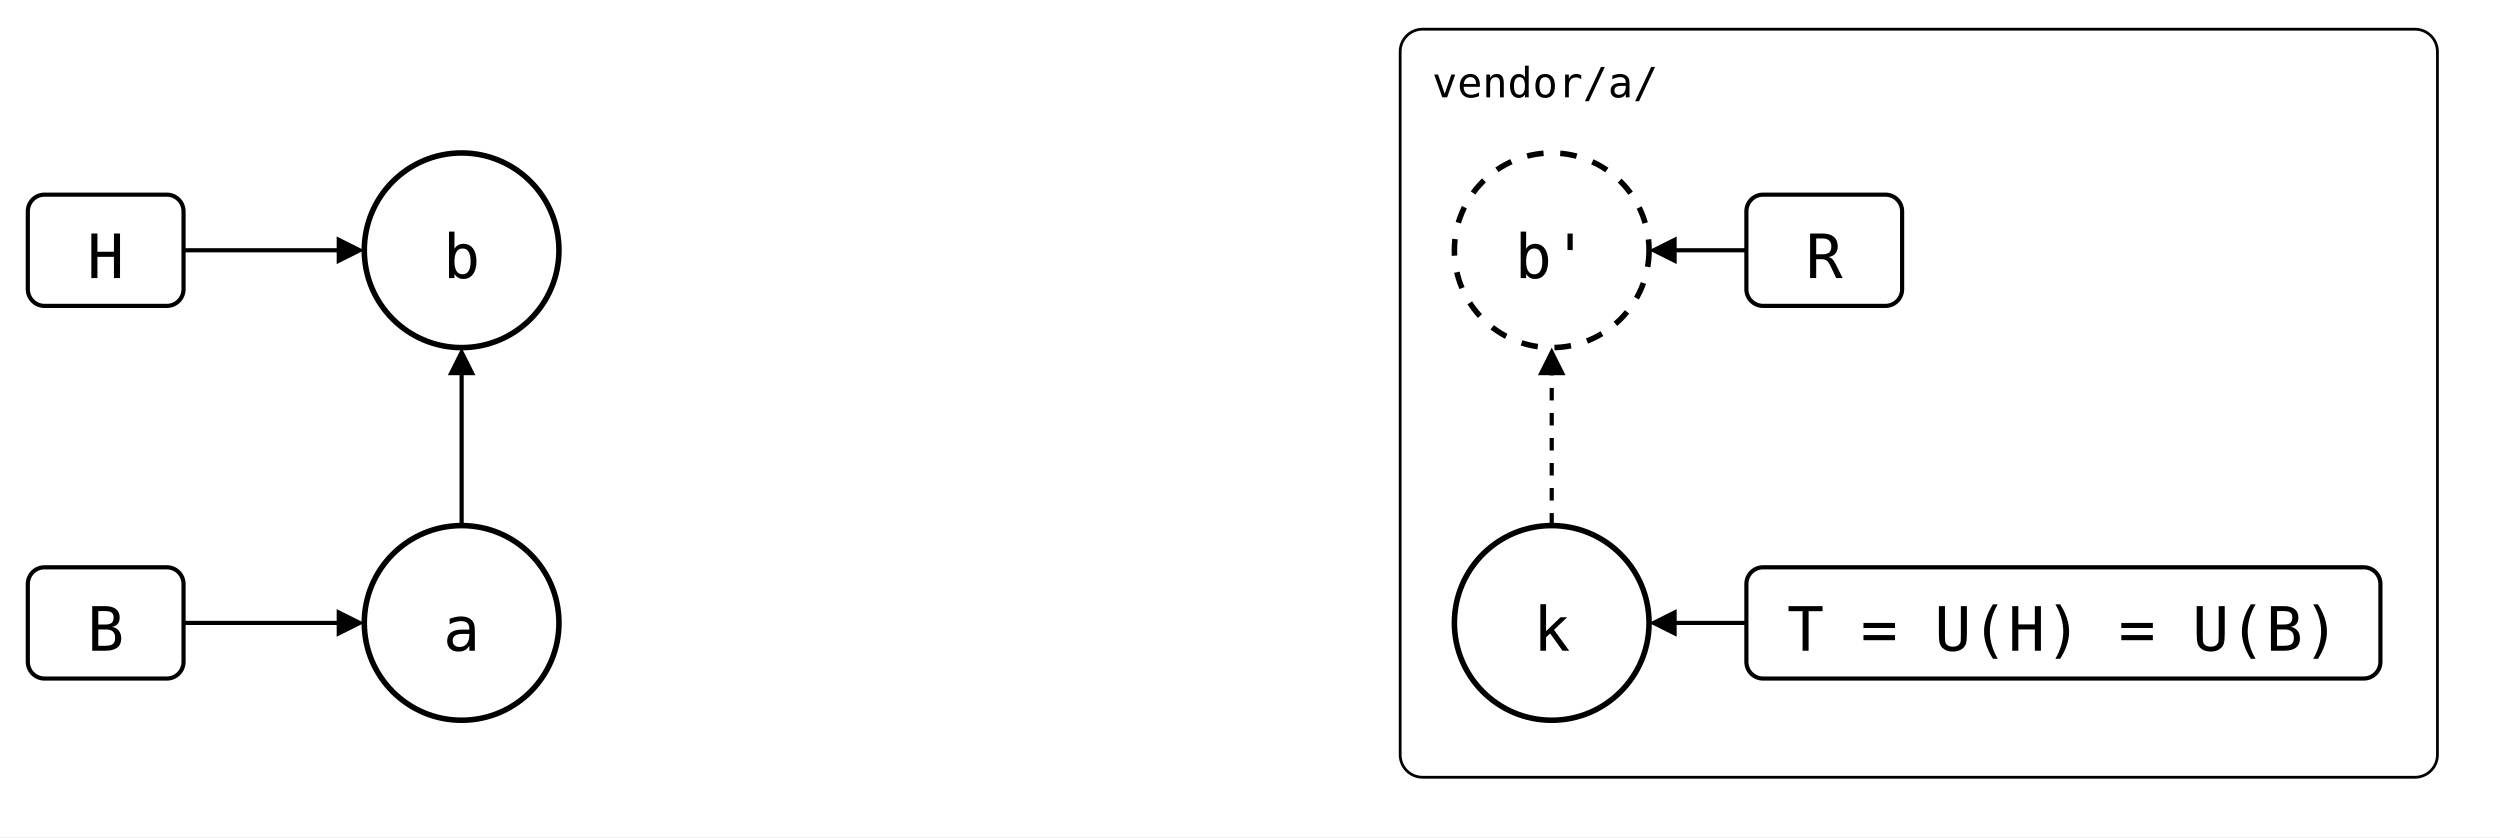
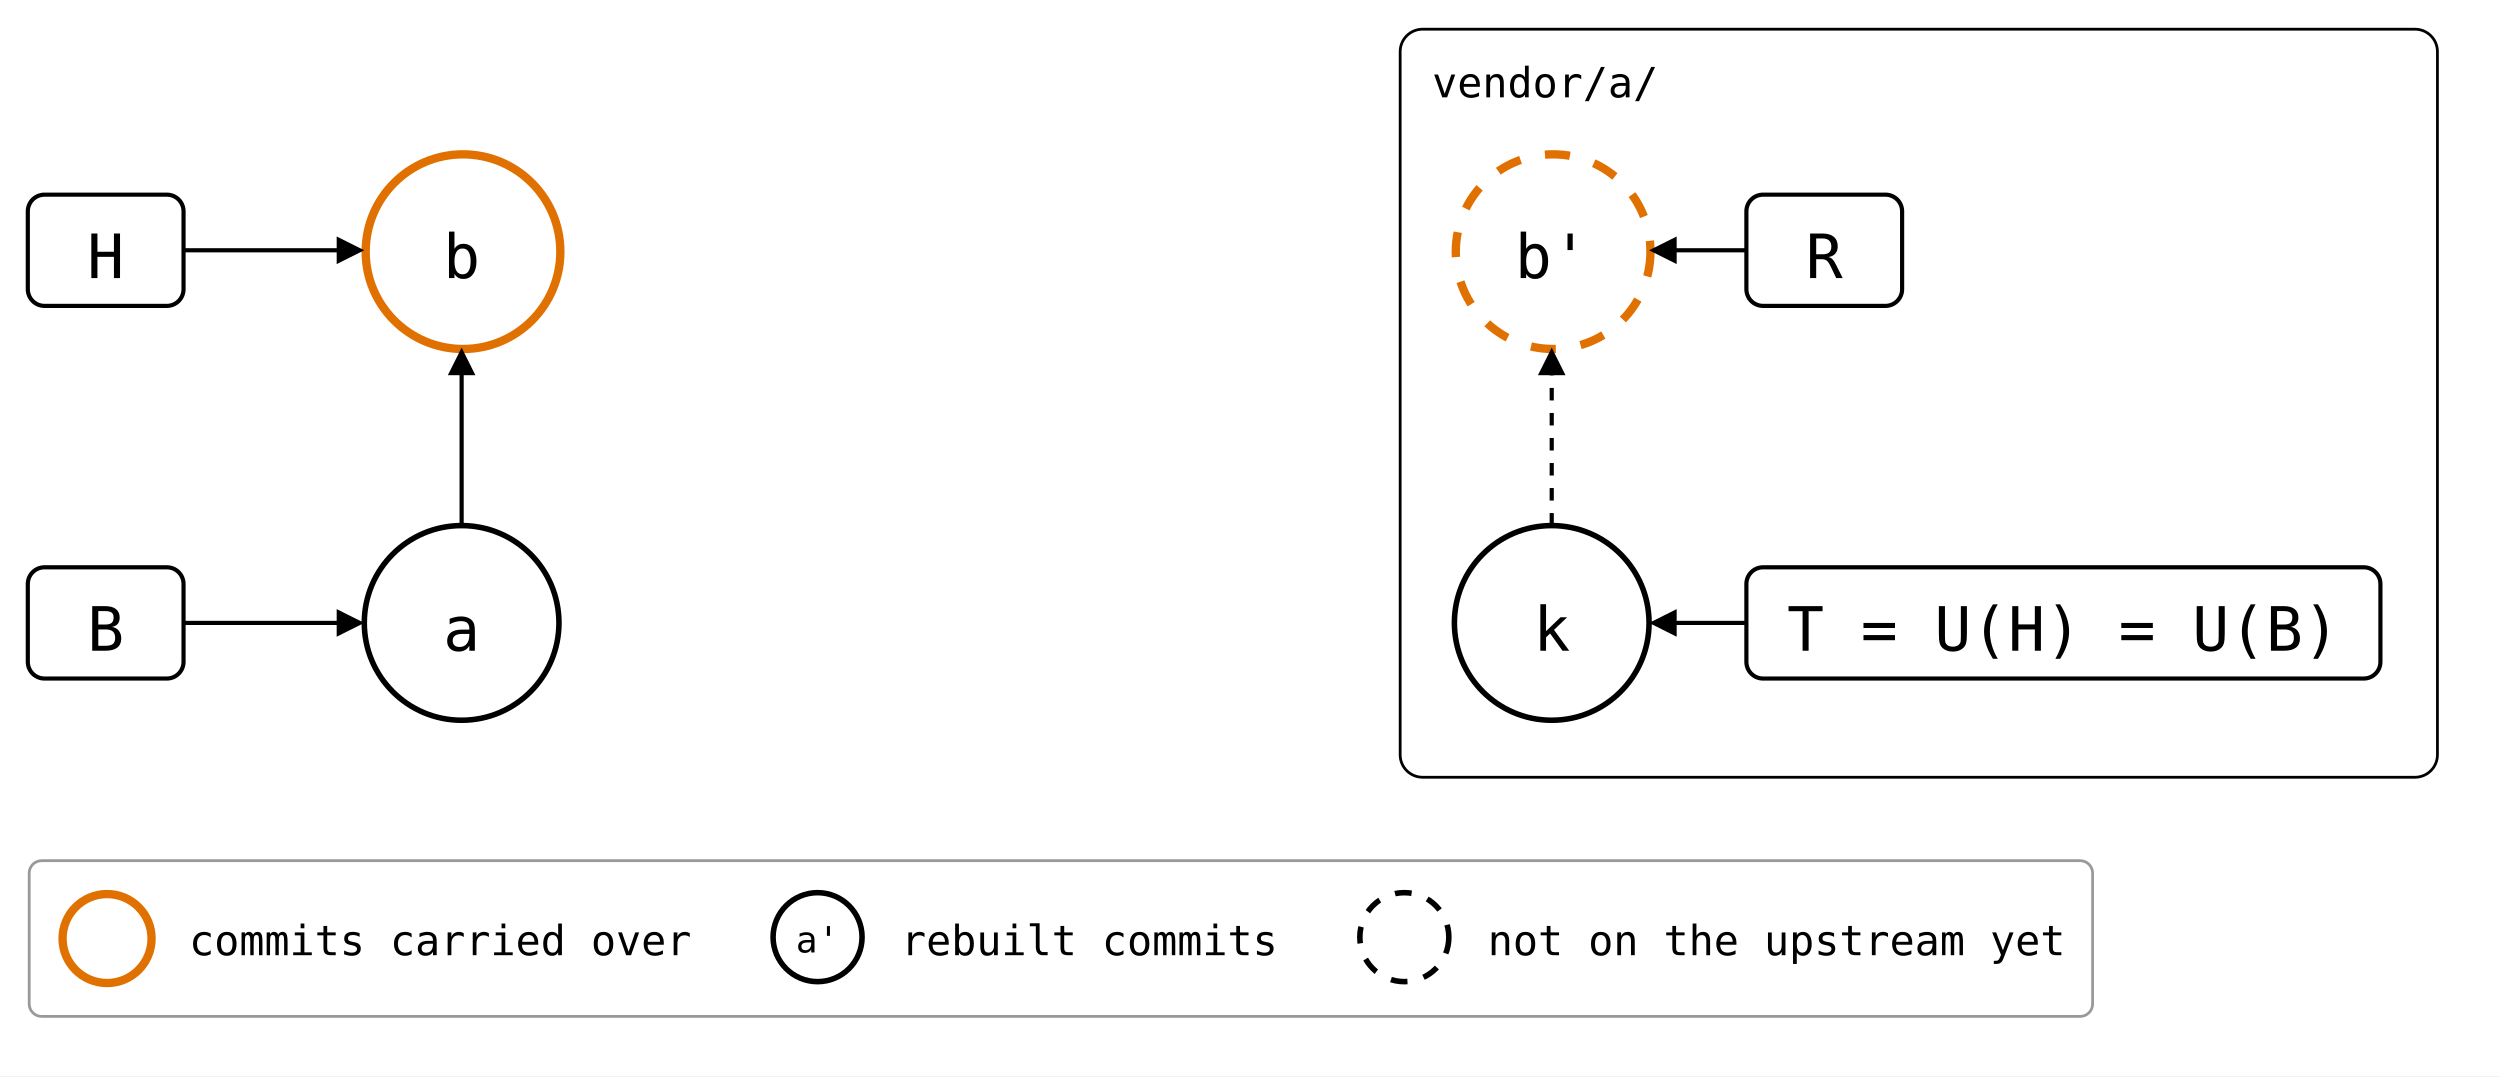
- <svg xmlns="http://www.w3.org/2000/svg" style="background: #ffffff; background-color: light-dark(#ffffff, #121212); color-scheme: light dark;" version="1.1" width="899px" height="301px" viewBox="0 0 899 301" id="ge-svg-8NKqWbhiAzAjMwd8GN5M" content="&lt;mxfile host=&quot;Electron&quot;&gt;&#10;  &lt;diagram name=&quot;edited-before-push&quot; id=&quot;edited-before-push&quot;&gt;&#10;    &lt;mxGraphModel grid=&quot;0&quot; gridSize=&quot;10&quot; guides=&quot;1&quot; tooltips=&quot;1&quot; connect=&quot;1&quot; arrows=&quot;1&quot; fold=&quot;0&quot; page=&quot;0&quot; pageScale=&quot;1&quot; pageWidth=&quot;850&quot; pageHeight=&quot;1100&quot; background=&quot;#ffffff&quot; math=&quot;0&quot; shadow=&quot;0&quot;&gt;&#10;      &lt;root&gt;&#10;        &lt;mxCell id=&quot;0&quot; /&gt;&#10;        &lt;mxCell id=&quot;1&quot; parent=&quot;0&quot; /&gt;&#10;        &lt;mxCell id=&quot;lane&quot; parent=&quot;1&quot; style=&quot;rounded=1;arcSize=3;fillColor=none;strokeWidth=1;fontSize=15;verticalAlign=top;align=left;spacingLeft=10;spacingTop=4;fontFamily=Roboto Mono,monospace;&quot; value=&quot;vendor/a/&quot; vertex=&quot;1&quot;&gt;&#10;          &lt;mxGeometry height=&quot;269&quot; width=&quot;373&quot; x=&quot;601&quot; y=&quot;29&quot; as=&quot;geometry&quot; /&gt;&#10;        &lt;/mxCell&gt;&#10;        &lt;mxCell id=&quot;a&quot; parent=&quot;1&quot; style=&quot;ellipse;aspect=fixed;strokeWidth=2;fontSize=22;fontFamily=Roboto Mono,monospace;&quot; value=&quot;a&quot; vertex=&quot;1&quot;&gt;&#10;          &lt;mxGeometry height=&quot;70&quot; width=&quot;70&quot; x=&quot;229&quot; y=&quot;208&quot; as=&quot;geometry&quot; /&gt;&#10;        &lt;/mxCell&gt;&#10;        &lt;mxCell id=&quot;b&quot; parent=&quot;1&quot; style=&quot;ellipse;aspect=fixed;strokeWidth=2;fontSize=22;fontFamily=Roboto Mono,monospace;&quot; value=&quot;b&quot; vertex=&quot;1&quot;&gt;&#10;          &lt;mxGeometry height=&quot;70&quot; width=&quot;70&quot; x=&quot;229&quot; y=&quot;74&quot; as=&quot;geometry&quot; /&gt;&#10;        &lt;/mxCell&gt;&#10;        &lt;mxCell id=&quot;k&quot; parent=&quot;1&quot; style=&quot;ellipse;aspect=fixed;strokeWidth=2;fontSize=22;fontFamily=Roboto Mono,monospace;&quot; value=&quot;k&quot; vertex=&quot;1&quot;&gt;&#10;          &lt;mxGeometry height=&quot;70&quot; width=&quot;70&quot; x=&quot;621&quot; y=&quot;208&quot; as=&quot;geometry&quot; /&gt;&#10;        &lt;/mxCell&gt;&#10;        &lt;mxCell id=&quot;b_&quot; parent=&quot;1&quot; style=&quot;ellipse;aspect=fixed;strokeWidth=2;fontSize=22;fontFamily=Roboto Mono,monospace;dashed=1;&quot; value=&quot;b&amp;#39;&quot; vertex=&quot;1&quot;&gt;&#10;          &lt;mxGeometry height=&quot;70&quot; width=&quot;70&quot; x=&quot;621&quot; y=&quot;74&quot; as=&quot;geometry&quot; /&gt;&#10;        &lt;/mxCell&gt;&#10;        &lt;mxCell id=&quot;box0&quot; parent=&quot;1&quot; style=&quot;rounded=1;strokeWidth=1.5;fontSize=22;fontFamily=Roboto Mono,monospace;&quot; value=&quot;H&quot; vertex=&quot;1&quot;&gt;&#10;          &lt;mxGeometry height=&quot;40&quot; width=&quot;56&quot; x=&quot;108&quot; y=&quot;89&quot; as=&quot;geometry&quot; /&gt;&#10;        &lt;/mxCell&gt;&#10;        &lt;mxCell id=&quot;e0&quot; edge=&quot;1&quot; parent=&quot;1&quot; source=&quot;box0&quot; style=&quot;endArrow=block;endFill=1;html=1;strokeWidth=1.5;rounded=0;&quot; target=&quot;b&quot;&gt;&#10;          &lt;mxGeometry relative=&quot;1&quot; as=&quot;geometry&quot; /&gt;&#10;        &lt;/mxCell&gt;&#10;        &lt;mxCell id=&quot;box1&quot; parent=&quot;1&quot; style=&quot;rounded=1;strokeWidth=1.5;fontSize=22;fontFamily=Roboto Mono,monospace;&quot; value=&quot;B&quot; vertex=&quot;1&quot;&gt;&#10;          &lt;mxGeometry height=&quot;40&quot; width=&quot;56&quot; x=&quot;108&quot; y=&quot;223&quot; as=&quot;geometry&quot; /&gt;&#10;        &lt;/mxCell&gt;&#10;        &lt;mxCell id=&quot;e1&quot; edge=&quot;1&quot; parent=&quot;1&quot; source=&quot;box1&quot; style=&quot;endArrow=block;endFill=1;html=1;strokeWidth=1.5;rounded=0;&quot; target=&quot;a&quot;&gt;&#10;          &lt;mxGeometry relative=&quot;1&quot; as=&quot;geometry&quot; /&gt;&#10;        &lt;/mxCell&gt;&#10;        &lt;mxCell id=&quot;box2&quot; parent=&quot;1&quot; style=&quot;rounded=1;strokeWidth=1.5;fontSize=22;fontFamily=Roboto Mono,monospace;&quot; value=&quot;T = U(H) = U(B)&quot; vertex=&quot;1&quot;&gt;&#10;          &lt;mxGeometry height=&quot;40&quot; width=&quot;228&quot; x=&quot;726&quot; y=&quot;223&quot; as=&quot;geometry&quot; /&gt;&#10;        &lt;/mxCell&gt;&#10;        &lt;mxCell id=&quot;e2&quot; edge=&quot;1&quot; parent=&quot;1&quot; source=&quot;box2&quot; style=&quot;endArrow=block;endFill=1;html=1;strokeWidth=1.5;rounded=0;&quot; target=&quot;k&quot;&gt;&#10;          &lt;mxGeometry relative=&quot;1&quot; as=&quot;geometry&quot; /&gt;&#10;        &lt;/mxCell&gt;&#10;        &lt;mxCell id=&quot;box3&quot; parent=&quot;1&quot; style=&quot;rounded=1;strokeWidth=1.5;fontSize=22;fontFamily=Roboto Mono,monospace;&quot; value=&quot;R&quot; vertex=&quot;1&quot;&gt;&#10;          &lt;mxGeometry height=&quot;40&quot; width=&quot;56&quot; x=&quot;726&quot; y=&quot;89&quot; as=&quot;geometry&quot; /&gt;&#10;        &lt;/mxCell&gt;&#10;        &lt;mxCell id=&quot;e3&quot; edge=&quot;1&quot; parent=&quot;1&quot; source=&quot;box3&quot; style=&quot;endArrow=block;endFill=1;html=1;strokeWidth=1.5;rounded=0;&quot; target=&quot;b_&quot;&gt;&#10;          &lt;mxGeometry relative=&quot;1&quot; as=&quot;geometry&quot; /&gt;&#10;        &lt;/mxCell&gt;&#10;        &lt;mxCell id=&quot;e4&quot; edge=&quot;1&quot; parent=&quot;1&quot; source=&quot;a&quot; style=&quot;endArrow=block;endFill=1;html=1;strokeWidth=1.5;rounded=0;&quot; target=&quot;b&quot;&gt;&#10;          &lt;mxGeometry relative=&quot;1&quot; as=&quot;geometry&quot; /&gt;&#10;        &lt;/mxCell&gt;&#10;        &lt;mxCell id=&quot;e5&quot; edge=&quot;1&quot; parent=&quot;1&quot; source=&quot;k&quot; style=&quot;endArrow=block;endFill=1;html=1;strokeWidth=1.5;rounded=0;dashed=1;&quot; target=&quot;b_&quot;&gt;&#10;          &lt;mxGeometry relative=&quot;1&quot; as=&quot;geometry&quot; /&gt;&#10;        &lt;/mxCell&gt;&#10;      &lt;/root&gt;&#10;    &lt;/mxGraphModel&gt;&#10;  &lt;/diagram&gt;&#10;&lt;/mxfile&gt;&#10;">
-   <style type="text/css">@supports (color: light-dark(#000, #fff)) { #ge-svg-8NKqWbhiAzAjMwd8GN5M { --ge-adaptive-bg: light-dark(#ffffff, var(--ge-dark-color, #121212)); } }</style>
+ <svg xmlns="http://www.w3.org/2000/svg" style="background: #ffffff; background-color: light-dark(#ffffff, #121212); color-scheme: light dark;" version="1.1" width="899px" height="387px" viewBox="0 0 899 387" id="ge-svg-Zk3_sj8AX4xsJ7o65cND" content="&lt;mxfile host=&quot;Electron&quot;&gt;&#10;  &lt;diagram name=&quot;edited-before-push&quot; id=&quot;edited-before-push&quot;&gt;&#10;    &lt;mxGraphModel grid=&quot;0&quot; gridSize=&quot;10&quot; guides=&quot;1&quot; tooltips=&quot;1&quot; connect=&quot;1&quot; arrows=&quot;1&quot; fold=&quot;0&quot; page=&quot;0&quot; pageScale=&quot;1&quot; pageWidth=&quot;850&quot; pageHeight=&quot;1100&quot; background=&quot;#ffffff&quot; math=&quot;0&quot; shadow=&quot;0&quot;&gt;&#10;      &lt;root&gt;&#10;        &lt;mxCell id=&quot;0&quot; /&gt;&#10;        &lt;mxCell id=&quot;1&quot; parent=&quot;0&quot; /&gt;&#10;        &lt;mxCell id=&quot;lane&quot; parent=&quot;1&quot; style=&quot;rounded=1;arcSize=3;fillColor=none;strokeWidth=1;fontSize=15;verticalAlign=top;align=left;spacingLeft=10;spacingTop=4;fontFamily=Roboto Mono,monospace;&quot; value=&quot;vendor/a/&quot; vertex=&quot;1&quot;&gt;&#10;          &lt;mxGeometry height=&quot;269&quot; width=&quot;373&quot; x=&quot;601&quot; y=&quot;29&quot; as=&quot;geometry&quot; /&gt;&#10;        &lt;/mxCell&gt;&#10;        &lt;mxCell id=&quot;a&quot; parent=&quot;1&quot; style=&quot;ellipse;aspect=fixed;strokeWidth=2;fontSize=22;fontFamily=Roboto Mono,monospace;&quot; value=&quot;a&quot; vertex=&quot;1&quot;&gt;&#10;          &lt;mxGeometry height=&quot;70&quot; width=&quot;70&quot; x=&quot;229&quot; y=&quot;208&quot; as=&quot;geometry&quot; /&gt;&#10;        &lt;/mxCell&gt;&#10;        &lt;mxCell id=&quot;b&quot; parent=&quot;1&quot; style=&quot;ellipse;aspect=fixed;fontSize=22;fontFamily=Roboto Mono,monospace;strokeColor=#E07000;strokeWidth=3;&quot; value=&quot;b&quot; vertex=&quot;1&quot;&gt;&#10;          &lt;mxGeometry height=&quot;70&quot; width=&quot;70&quot; x=&quot;229&quot; y=&quot;74&quot; as=&quot;geometry&quot; /&gt;&#10;        &lt;/mxCell&gt;&#10;        &lt;mxCell id=&quot;k&quot; parent=&quot;1&quot; style=&quot;ellipse;aspect=fixed;strokeWidth=2;fontSize=22;fontFamily=Roboto Mono,monospace;&quot; value=&quot;k&quot; vertex=&quot;1&quot;&gt;&#10;          &lt;mxGeometry height=&quot;70&quot; width=&quot;70&quot; x=&quot;621&quot; y=&quot;208&quot; as=&quot;geometry&quot; /&gt;&#10;        &lt;/mxCell&gt;&#10;        &lt;mxCell id=&quot;b_&quot; parent=&quot;1&quot; style=&quot;ellipse;aspect=fixed;fontSize=22;fontFamily=Roboto Mono,monospace;dashed=1;strokeColor=#E07000;strokeWidth=3;&quot; value=&quot;b&amp;#39;&quot; vertex=&quot;1&quot;&gt;&#10;          &lt;mxGeometry height=&quot;70&quot; width=&quot;70&quot; x=&quot;621&quot; y=&quot;74&quot; as=&quot;geometry&quot; /&gt;&#10;        &lt;/mxCell&gt;&#10;        &lt;mxCell id=&quot;box0&quot; parent=&quot;1&quot; style=&quot;rounded=1;strokeWidth=1.5;fontSize=22;fontFamily=Roboto Mono,monospace;&quot; value=&quot;H&quot; vertex=&quot;1&quot;&gt;&#10;          &lt;mxGeometry height=&quot;40&quot; width=&quot;56&quot; x=&quot;108&quot; y=&quot;89&quot; as=&quot;geometry&quot; /&gt;&#10;        &lt;/mxCell&gt;&#10;        &lt;mxCell id=&quot;e0&quot; edge=&quot;1&quot; parent=&quot;1&quot; source=&quot;box0&quot; style=&quot;endArrow=block;endFill=1;html=1;strokeWidth=1.5;rounded=0;&quot; target=&quot;b&quot;&gt;&#10;          &lt;mxGeometry relative=&quot;1&quot; as=&quot;geometry&quot; /&gt;&#10;        &lt;/mxCell&gt;&#10;        &lt;mxCell id=&quot;box1&quot; parent=&quot;1&quot; style=&quot;rounded=1;strokeWidth=1.5;fontSize=22;fontFamily=Roboto Mono,monospace;&quot; value=&quot;B&quot; vertex=&quot;1&quot;&gt;&#10;          &lt;mxGeometry height=&quot;40&quot; width=&quot;56&quot; x=&quot;108&quot; y=&quot;223&quot; as=&quot;geometry&quot; /&gt;&#10;        &lt;/mxCell&gt;&#10;        &lt;mxCell id=&quot;e1&quot; edge=&quot;1&quot; parent=&quot;1&quot; source=&quot;box1&quot; style=&quot;endArrow=block;endFill=1;html=1;strokeWidth=1.5;rounded=0;&quot; target=&quot;a&quot;&gt;&#10;          &lt;mxGeometry relative=&quot;1&quot; as=&quot;geometry&quot; /&gt;&#10;        &lt;/mxCell&gt;&#10;        &lt;mxCell id=&quot;box2&quot; parent=&quot;1&quot; style=&quot;rounded=1;strokeWidth=1.5;fontSize=22;fontFamily=Roboto Mono,monospace;&quot; value=&quot;T = U(H) = U(B)&quot; vertex=&quot;1&quot;&gt;&#10;          &lt;mxGeometry height=&quot;40&quot; width=&quot;228&quot; x=&quot;726&quot; y=&quot;223&quot; as=&quot;geometry&quot; /&gt;&#10;        &lt;/mxCell&gt;&#10;        &lt;mxCell id=&quot;e2&quot; edge=&quot;1&quot; parent=&quot;1&quot; source=&quot;box2&quot; style=&quot;endArrow=block;endFill=1;html=1;strokeWidth=1.5;rounded=0;&quot; target=&quot;k&quot;&gt;&#10;          &lt;mxGeometry relative=&quot;1&quot; as=&quot;geometry&quot; /&gt;&#10;        &lt;/mxCell&gt;&#10;        &lt;mxCell id=&quot;box3&quot; parent=&quot;1&quot; style=&quot;rounded=1;strokeWidth=1.5;fontSize=22;fontFamily=Roboto Mono,monospace;&quot; value=&quot;R&quot; vertex=&quot;1&quot;&gt;&#10;          &lt;mxGeometry height=&quot;40&quot; width=&quot;56&quot; x=&quot;726&quot; y=&quot;89&quot; as=&quot;geometry&quot; /&gt;&#10;        &lt;/mxCell&gt;&#10;        &lt;mxCell id=&quot;e3&quot; edge=&quot;1&quot; parent=&quot;1&quot; source=&quot;box3&quot; style=&quot;endArrow=block;endFill=1;html=1;strokeWidth=1.5;rounded=0;&quot; target=&quot;b_&quot;&gt;&#10;          &lt;mxGeometry relative=&quot;1&quot; as=&quot;geometry&quot; /&gt;&#10;        &lt;/mxCell&gt;&#10;        &lt;mxCell id=&quot;e4&quot; edge=&quot;1&quot; parent=&quot;1&quot; source=&quot;a&quot; style=&quot;endArrow=block;endFill=1;html=1;strokeWidth=1.5;rounded=0;&quot; target=&quot;b&quot;&gt;&#10;          &lt;mxGeometry relative=&quot;1&quot; as=&quot;geometry&quot; /&gt;&#10;        &lt;/mxCell&gt;&#10;        &lt;mxCell id=&quot;e5&quot; edge=&quot;1&quot; parent=&quot;1&quot; source=&quot;k&quot; style=&quot;endArrow=block;endFill=1;html=1;strokeWidth=1.5;rounded=0;dashed=1;&quot; target=&quot;b_&quot;&gt;&#10;          &lt;mxGeometry relative=&quot;1&quot; as=&quot;geometry&quot; /&gt;&#10;        &lt;/mxCell&gt;&#10;        &lt;mxCell id=&quot;legend&quot; parent=&quot;1&quot; style=&quot;rounded=1;arcSize=8;fillColor=none;strokeColor=#999999;strokeWidth=1;legend=1;&quot; value=&quot;&quot; vertex=&quot;1&quot;&gt;&#10;          &lt;mxGeometry height=&quot;56&quot; width=&quot;742&quot; x=&quot;108&quot; y=&quot;328&quot; as=&quot;geometry&quot; /&gt;&#10;        &lt;/mxCell&gt;&#10;        &lt;mxCell id=&quot;legend_orange&quot; parent=&quot;legend&quot; style=&quot;ellipse;aspect=fixed;fontSize=13;fontFamily=Roboto Mono,monospace;strokeColor=#E07000;strokeWidth=3;&quot; value=&quot;&quot; vertex=&quot;1&quot;&gt;&#10;          &lt;mxGeometry height=&quot;32&quot; width=&quot;32&quot; x=&quot;12&quot; y=&quot;12&quot; as=&quot;geometry&quot; /&gt;&#10;        &lt;/mxCell&gt;&#10;        &lt;mxCell id=&quot;legend_orange_text&quot; parent=&quot;legend&quot; style=&quot;text;align=left;verticalAlign=middle;fontSize=15;fontFamily=Roboto Mono,monospace;&quot; value=&quot;commits carried over&quot; vertex=&quot;1&quot;&gt;&#10;          &lt;mxGeometry height=&quot;32&quot; width=&quot;180&quot; x=&quot;56&quot; y=&quot;12&quot; as=&quot;geometry&quot; /&gt;&#10;        &lt;/mxCell&gt;&#10;        &lt;mxCell id=&quot;legend_prime&quot; parent=&quot;legend&quot; style=&quot;ellipse;aspect=fixed;fontSize=13;fontFamily=Roboto Mono,monospace;strokeWidth=2;&quot; value=&quot;a&amp;#39;&quot; vertex=&quot;1&quot;&gt;&#10;          &lt;mxGeometry height=&quot;32&quot; width=&quot;32&quot; x=&quot;268&quot; y=&quot;12&quot; as=&quot;geometry&quot; /&gt;&#10;        &lt;/mxCell&gt;&#10;        &lt;mxCell id=&quot;legend_prime_text&quot; parent=&quot;legend&quot; style=&quot;text;align=left;verticalAlign=middle;fontSize=15;fontFamily=Roboto Mono,monospace;&quot; value=&quot;rebuilt commits&quot; vertex=&quot;1&quot;&gt;&#10;          &lt;mxGeometry height=&quot;32&quot; width=&quot;135&quot; x=&quot;312&quot; y=&quot;12&quot; as=&quot;geometry&quot; /&gt;&#10;        &lt;/mxCell&gt;&#10;        &lt;mxCell id=&quot;legend_dashed&quot; parent=&quot;legend&quot; style=&quot;ellipse;aspect=fixed;fontSize=13;fontFamily=Roboto Mono,monospace;strokeWidth=2;dashed=1;&quot; value=&quot;&quot; vertex=&quot;1&quot;&gt;&#10;          &lt;mxGeometry height=&quot;32&quot; width=&quot;32&quot; x=&quot;479&quot; y=&quot;12&quot; as=&quot;geometry&quot; /&gt;&#10;        &lt;/mxCell&gt;&#10;        &lt;mxCell id=&quot;legend_dashed_text&quot; parent=&quot;legend&quot; style=&quot;text;align=left;verticalAlign=middle;fontSize=15;fontFamily=Roboto Mono,monospace;&quot; value=&quot;not on the upstream yet&quot; vertex=&quot;1&quot;&gt;&#10;          &lt;mxGeometry height=&quot;32&quot; width=&quot;207&quot; x=&quot;523&quot; y=&quot;12&quot; as=&quot;geometry&quot; /&gt;&#10;        &lt;/mxCell&gt;&#10;      &lt;/root&gt;&#10;    &lt;/mxGraphModel&gt;&#10;  &lt;/diagram&gt;&#10;&lt;/mxfile&gt;&#10;">
+   <style type="text/css">@supports (color: light-dark(#000, #fff)) { #ge-svg-Zk3_sj8AX4xsJ7o65cND { --ge-adaptive-bg: light-dark(#ffffff, var(--ge-dark-color, #121212)); } }</style>
  <defs />
  <rect fill="#ffffff" width="100%" height="100%" x="0" y="0" style="fill: light-dark(rgb(255, 255, 255), rgb(18, 18, 18));" />
  <g>
    <g data-cell-id="0">
      <g data-cell-id="1">
        <g data-cell-id="lane">
          <g transform="translate(0.5,0.5)">
            <rect x="503" y="10" width="373" height="269" rx="8.07" ry="8.07" fill="none" stroke="#000000" pointer-events="all" style="stroke: light-dark(rgb(0, 0, 0), rgb(255, 255, 255));" />
          </g>
          <g>
            <g fill="#000000" font-family="'Roboto Mono', monospace" text-anchor="start" font-size="15px" style="fill: light-dark(rgb(0, 0, 0), rgb(255, 255, 255));">
              <text x="515" y="35">vendor/a/</text>
            </g>
          </g>
        </g>
        <g data-cell-id="a">
          <g>
            <ellipse cx="166" cy="224" rx="35" ry="35" fill="#ffffff" stroke="#000000" stroke-width="2" pointer-events="all" style="fill: var(--ge-adaptive-bg, #ffffff); stroke: light-dark(rgb(0, 0, 0), rgb(255, 255, 255));" />
          </g>
          <g>
            <g fill="#000000" font-family="'Roboto Mono', monospace" text-anchor="middle" font-size="22px" style="fill: light-dark(rgb(0, 0, 0), rgb(255, 255, 255));">
              <text x="166" y="234">a</text>
            </g>
          </g>
        </g>
        <g data-cell-id="b">
-           <g>
-             <ellipse cx="166" cy="90" rx="35" ry="35" fill="#ffffff" stroke="#000000" stroke-width="2" pointer-events="all" style="fill: var(--ge-adaptive-bg, #ffffff); stroke: light-dark(rgb(0, 0, 0), rgb(255, 255, 255));" />
+           <g transform="translate(0.5,0.5)">
+             <ellipse cx="166" cy="90" rx="35" ry="35" fill="#ffffff" stroke="#e07000" stroke-width="3" pointer-events="all" style="fill: var(--ge-adaptive-bg, #ffffff); stroke: light-dark(rgb(224, 112, 0), rgb(210, 114, 18));" />
          </g>
          <g>
            <g fill="#000000" font-family="'Roboto Mono', monospace" text-anchor="middle" font-size="22px" style="fill: light-dark(rgb(0, 0, 0), rgb(255, 255, 255));">
              <text x="166" y="100">b</text>
            </g>
          </g>
        </g>
        <g data-cell-id="k">
          <g>
            <ellipse cx="558" cy="224" rx="35" ry="35" fill="#ffffff" stroke="#000000" stroke-width="2" pointer-events="all" style="fill: var(--ge-adaptive-bg, #ffffff); stroke: light-dark(rgb(0, 0, 0), rgb(255, 255, 255));" />
          </g>
          <g>
            <g fill="#000000" font-family="'Roboto Mono', monospace" text-anchor="middle" font-size="22px" style="fill: light-dark(rgb(0, 0, 0), rgb(255, 255, 255));">
              <text x="558" y="234">k</text>
            </g>
          </g>
        </g>
        <g data-cell-id="b_">
-           <g>
-             <ellipse cx="558" cy="90" rx="35" ry="35" fill="#ffffff" stroke="#000000" stroke-width="2" stroke-dasharray="6 6" pointer-events="all" style="fill: var(--ge-adaptive-bg, #ffffff); stroke: light-dark(rgb(0, 0, 0), rgb(255, 255, 255));" />
+           <g transform="translate(0.5,0.5)">
+             <ellipse cx="558" cy="90" rx="35" ry="35" fill="#ffffff" stroke="#e07000" stroke-width="3" stroke-dasharray="9 9" pointer-events="all" style="fill: var(--ge-adaptive-bg, #ffffff); stroke: light-dark(rgb(224, 112, 0), rgb(210, 114, 18));" />
          </g>
          <g>
            <g fill="#000000" font-family="'Roboto Mono', monospace" text-anchor="middle" font-size="22px" style="fill: light-dark(rgb(0, 0, 0), rgb(255, 255, 255));">
              <text x="558" y="100">b'</text>
            </g>
          </g>
        </g>
        <g data-cell-id="box0">
          <g>
            <rect x="10" y="70" width="56" height="40" rx="6" ry="6" fill="#ffffff" stroke="#000000" stroke-width="1.5" pointer-events="all" style="fill: var(--ge-adaptive-bg, #ffffff); stroke: light-dark(rgb(0, 0, 0), rgb(255, 255, 255));" />
          </g>
          <g>
            <g fill="#000000" font-family="'Roboto Mono', monospace" text-anchor="middle" font-size="22px" style="fill: light-dark(rgb(0, 0, 0), rgb(255, 255, 255));">
              <text x="38" y="100">H</text>
            </g>
          </g>
        </g>
        <g data-cell-id="e0">
          <g>
            <path d="M 66 90 L 121.82 90" fill="none" stroke="#000000" stroke-width="1.5" stroke-miterlimit="10" pointer-events="stroke" style="stroke: light-dark(rgb(0, 0, 0), rgb(255, 255, 255));" />
            <path d="M 129.32 90 L 121.82 93.75 L 121.82 86.25 Z" fill="#000000" stroke="#000000" stroke-width="1.5" stroke-miterlimit="10" pointer-events="all" style="fill: light-dark(rgb(0, 0, 0), rgb(255, 255, 255)); stroke: light-dark(rgb(0, 0, 0), rgb(255, 255, 255));" />
          </g>
        </g>
        <g data-cell-id="box1">
          <g>
            <rect x="10" y="204" width="56" height="40" rx="6" ry="6" fill="#ffffff" stroke="#000000" stroke-width="1.5" pointer-events="all" style="fill: var(--ge-adaptive-bg, #ffffff); stroke: light-dark(rgb(0, 0, 0), rgb(255, 255, 255));" />
          </g>
          <g>
            <g fill="#000000" font-family="'Roboto Mono', monospace" text-anchor="middle" font-size="22px" style="fill: light-dark(rgb(0, 0, 0), rgb(255, 255, 255));">
              <text x="38" y="234">B</text>
            </g>
          </g>
        </g>
        <g data-cell-id="e1">
          <g>
            <path d="M 66 224 L 121.82 224" fill="none" stroke="#000000" stroke-width="1.5" stroke-miterlimit="10" pointer-events="stroke" style="stroke: light-dark(rgb(0, 0, 0), rgb(255, 255, 255));" />
            <path d="M 129.32 224 L 121.82 227.75 L 121.82 220.25 Z" fill="#000000" stroke="#000000" stroke-width="1.5" stroke-miterlimit="10" pointer-events="all" style="fill: light-dark(rgb(0, 0, 0), rgb(255, 255, 255)); stroke: light-dark(rgb(0, 0, 0), rgb(255, 255, 255));" />
          </g>
        </g>
        <g data-cell-id="box2">
          <g>
            <rect x="628" y="204" width="228" height="40" rx="6" ry="6" fill="#ffffff" stroke="#000000" stroke-width="1.5" pointer-events="all" style="fill: var(--ge-adaptive-bg, #ffffff); stroke: light-dark(rgb(0, 0, 0), rgb(255, 255, 255));" />
          </g>
          <g>
            <g fill="#000000" font-family="'Roboto Mono', monospace" text-anchor="middle" font-size="22px" style="fill: light-dark(rgb(0, 0, 0), rgb(255, 255, 255));">
              <text x="742" y="234">T = U(H) = U(B)</text>
            </g>
          </g>
        </g>
        <g data-cell-id="e2">
          <g>
            <path d="M 628 224 L 602.18 224" fill="none" stroke="#000000" stroke-width="1.5" stroke-miterlimit="10" pointer-events="stroke" style="stroke: light-dark(rgb(0, 0, 0), rgb(255, 255, 255));" />
            <path d="M 594.68 224 L 602.18 220.25 L 602.18 227.75 Z" fill="#000000" stroke="#000000" stroke-width="1.5" stroke-miterlimit="10" pointer-events="all" style="fill: light-dark(rgb(0, 0, 0), rgb(255, 255, 255)); stroke: light-dark(rgb(0, 0, 0), rgb(255, 255, 255));" />
          </g>
        </g>
        <g data-cell-id="box3">
          <g>
            <rect x="628" y="70" width="56" height="40" rx="6" ry="6" fill="#ffffff" stroke="#000000" stroke-width="1.5" pointer-events="all" style="fill: var(--ge-adaptive-bg, #ffffff); stroke: light-dark(rgb(0, 0, 0), rgb(255, 255, 255));" />
          </g>
          <g>
            <g fill="#000000" font-family="'Roboto Mono', monospace" text-anchor="middle" font-size="22px" style="fill: light-dark(rgb(0, 0, 0), rgb(255, 255, 255));">
              <text x="656" y="100">R</text>
            </g>
          </g>
        </g>
        <g data-cell-id="e3">
          <g>
            <path d="M 628 90 L 602.18 90" fill="none" stroke="#000000" stroke-width="1.5" stroke-miterlimit="10" pointer-events="stroke" style="stroke: light-dark(rgb(0, 0, 0), rgb(255, 255, 255));" />
            <path d="M 594.68 90 L 602.18 86.25 L 602.18 93.75 Z" fill="#000000" stroke="#000000" stroke-width="1.5" stroke-miterlimit="10" pointer-events="all" style="fill: light-dark(rgb(0, 0, 0), rgb(255, 255, 255)); stroke: light-dark(rgb(0, 0, 0), rgb(255, 255, 255));" />
          </g>
        </g>
        <g data-cell-id="e4">
          <g>
            <path d="M 166 189 L 166 134.18" fill="none" stroke="#000000" stroke-width="1.5" stroke-miterlimit="10" pointer-events="stroke" style="stroke: light-dark(rgb(0, 0, 0), rgb(255, 255, 255));" />
            <path d="M 166 126.68 L 169.75 134.18 L 162.25 134.18 Z" fill="#000000" stroke="#000000" stroke-width="1.5" stroke-miterlimit="10" pointer-events="all" style="fill: light-dark(rgb(0, 0, 0), rgb(255, 255, 255)); stroke: light-dark(rgb(0, 0, 0), rgb(255, 255, 255));" />
          </g>
        </g>
        <g data-cell-id="e5">
          <g>
            <path d="M 558 189 L 558 134.18" fill="none" stroke="#000000" stroke-width="1.5" stroke-miterlimit="10" stroke-dasharray="4.5 4.5" pointer-events="stroke" style="stroke: light-dark(rgb(0, 0, 0), rgb(255, 255, 255));" />
            <path d="M 558 126.68 L 561.75 134.18 L 554.25 134.18 Z" fill="#000000" stroke="#000000" stroke-width="1.5" stroke-miterlimit="10" pointer-events="all" style="fill: light-dark(rgb(0, 0, 0), rgb(255, 255, 255)); stroke: light-dark(rgb(0, 0, 0), rgb(255, 255, 255));" />
          </g>
        </g>
+         <g data-cell-id="legend">
+           <g transform="translate(0.5,0.5)">
+             <rect x="10" y="309" width="742" height="56" rx="4.48" ry="4.48" fill="none" stroke="#999999" pointer-events="all" style="stroke: light-dark(rgb(153, 153, 153), rgb(106, 106, 106));" />
+           </g>
+           <g data-cell-id="legend_orange">
+             <g transform="translate(0.5,0.5)">
+               <ellipse cx="38" cy="337" rx="16" ry="16" fill="#ffffff" stroke="#e07000" stroke-width="3" pointer-events="all" style="fill: var(--ge-adaptive-bg, #ffffff); stroke: light-dark(rgb(224, 112, 0), rgb(210, 114, 18));" />
+             </g>
+           </g>
+           <g data-cell-id="legend_orange_text">
+             <g>
+               <rect x="66" y="321" width="180" height="32" fill="none" stroke="none" pointer-events="all" />
+             </g>
+             <g>
+               <g fill="#000000" font-family="'Roboto Mono', monospace" text-anchor="start" font-size="15px" style="fill: light-dark(rgb(0, 0, 0), rgb(255, 255, 255));">
+                 <text x="68" y="343.5">commits carried over</text>
+               </g>
+             </g>
+           </g>
+           <g data-cell-id="legend_prime">
+             <g>
+               <ellipse cx="294" cy="337" rx="16" ry="16" fill="#ffffff" stroke="#000000" stroke-width="2" pointer-events="all" style="fill: var(--ge-adaptive-bg, #ffffff); stroke: light-dark(rgb(0, 0, 0), rgb(255, 255, 255));" />
+             </g>
+             <g>
+               <g fill="#000000" font-family="'Roboto Mono', monospace" text-anchor="middle" font-size="13px" style="fill: light-dark(rgb(0, 0, 0), rgb(255, 255, 255));">
+                 <text x="294" y="342.5">a'</text>
+               </g>
+             </g>
+           </g>
+           <g data-cell-id="legend_prime_text">
+             <g>
+               <rect x="322" y="321" width="135" height="32" fill="none" stroke="none" pointer-events="all" />
+             </g>
+             <g>
+               <g fill="#000000" font-family="'Roboto Mono', monospace" text-anchor="start" font-size="15px" style="fill: light-dark(rgb(0, 0, 0), rgb(255, 255, 255));">
+                 <text x="324" y="343.5">rebuilt commits</text>
+               </g>
+             </g>
+           </g>
+           <g data-cell-id="legend_dashed">
+             <g>
+               <ellipse cx="505" cy="337" rx="16" ry="16" fill="#ffffff" stroke="#000000" stroke-width="2" stroke-dasharray="6 6" pointer-events="all" style="fill: var(--ge-adaptive-bg, #ffffff); stroke: light-dark(rgb(0, 0, 0), rgb(255, 255, 255));" />
+             </g>
+           </g>
+           <g data-cell-id="legend_dashed_text">
+             <g>
+               <rect x="533" y="321" width="207" height="32" fill="none" stroke="none" pointer-events="all" />
+             </g>
+             <g>
+               <g fill="#000000" font-family="'Roboto Mono', monospace" text-anchor="start" font-size="15px" style="fill: light-dark(rgb(0, 0, 0), rgb(255, 255, 255));">
+                 <text x="535" y="343.5">not on the upstream yet</text>
+               </g>
+             </g>
+           </g>
+         </g>
      </g>
    </g>
  </g>
</svg>
